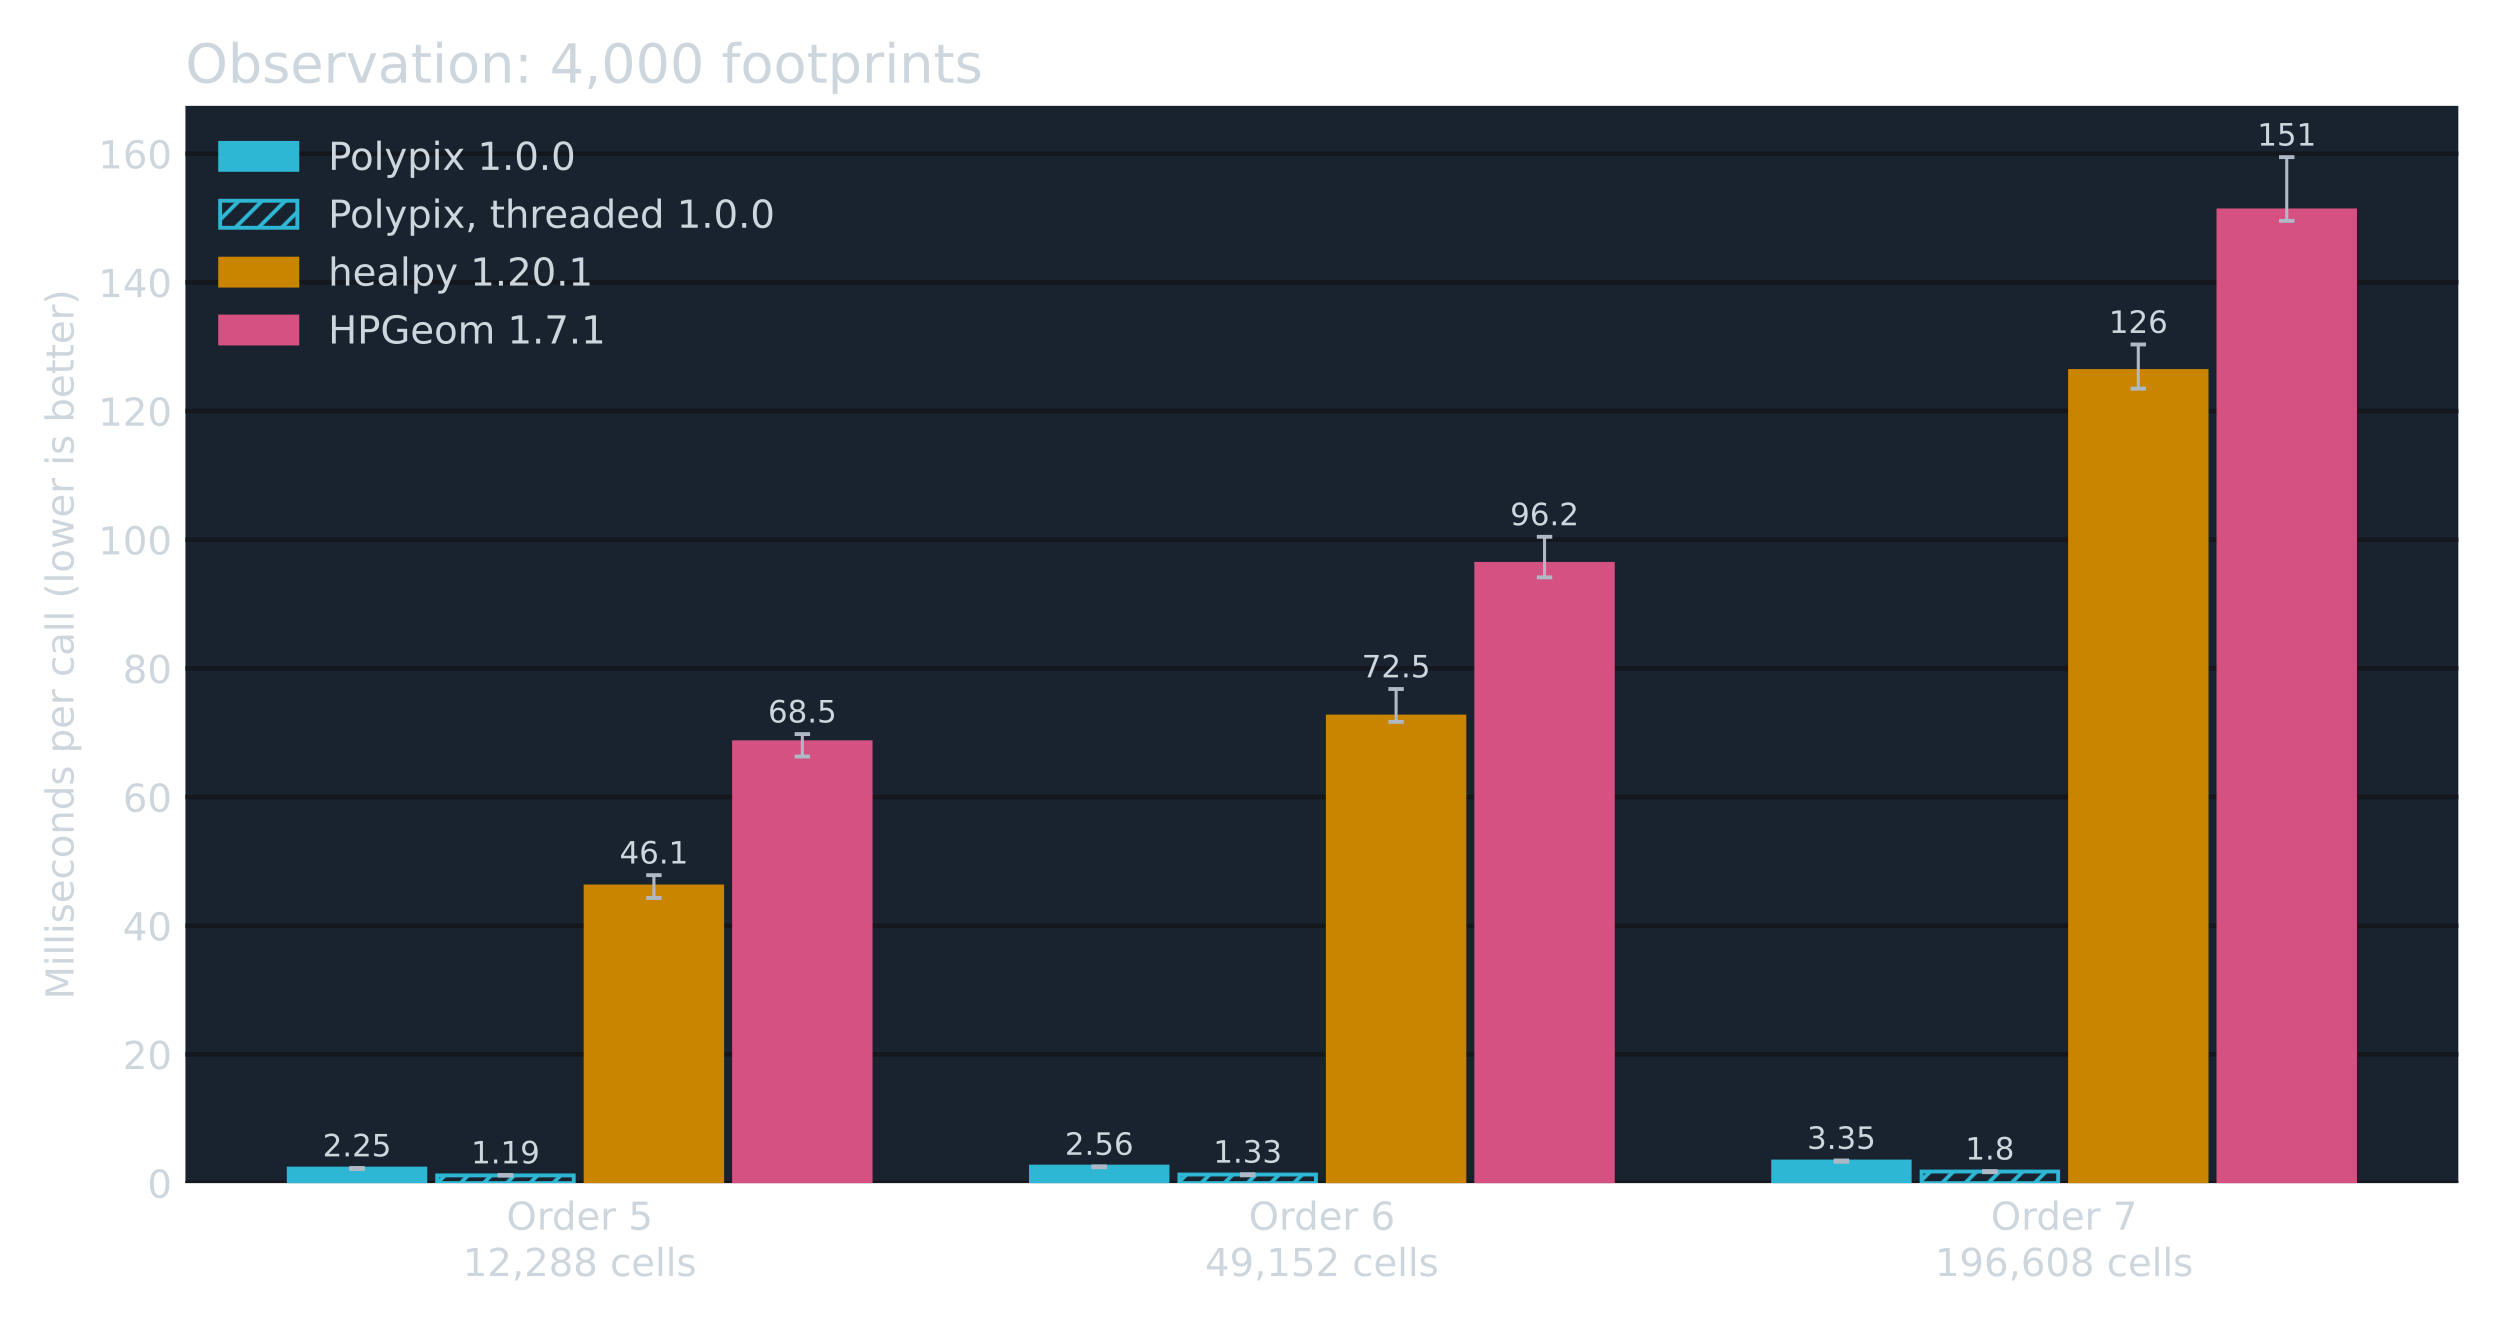
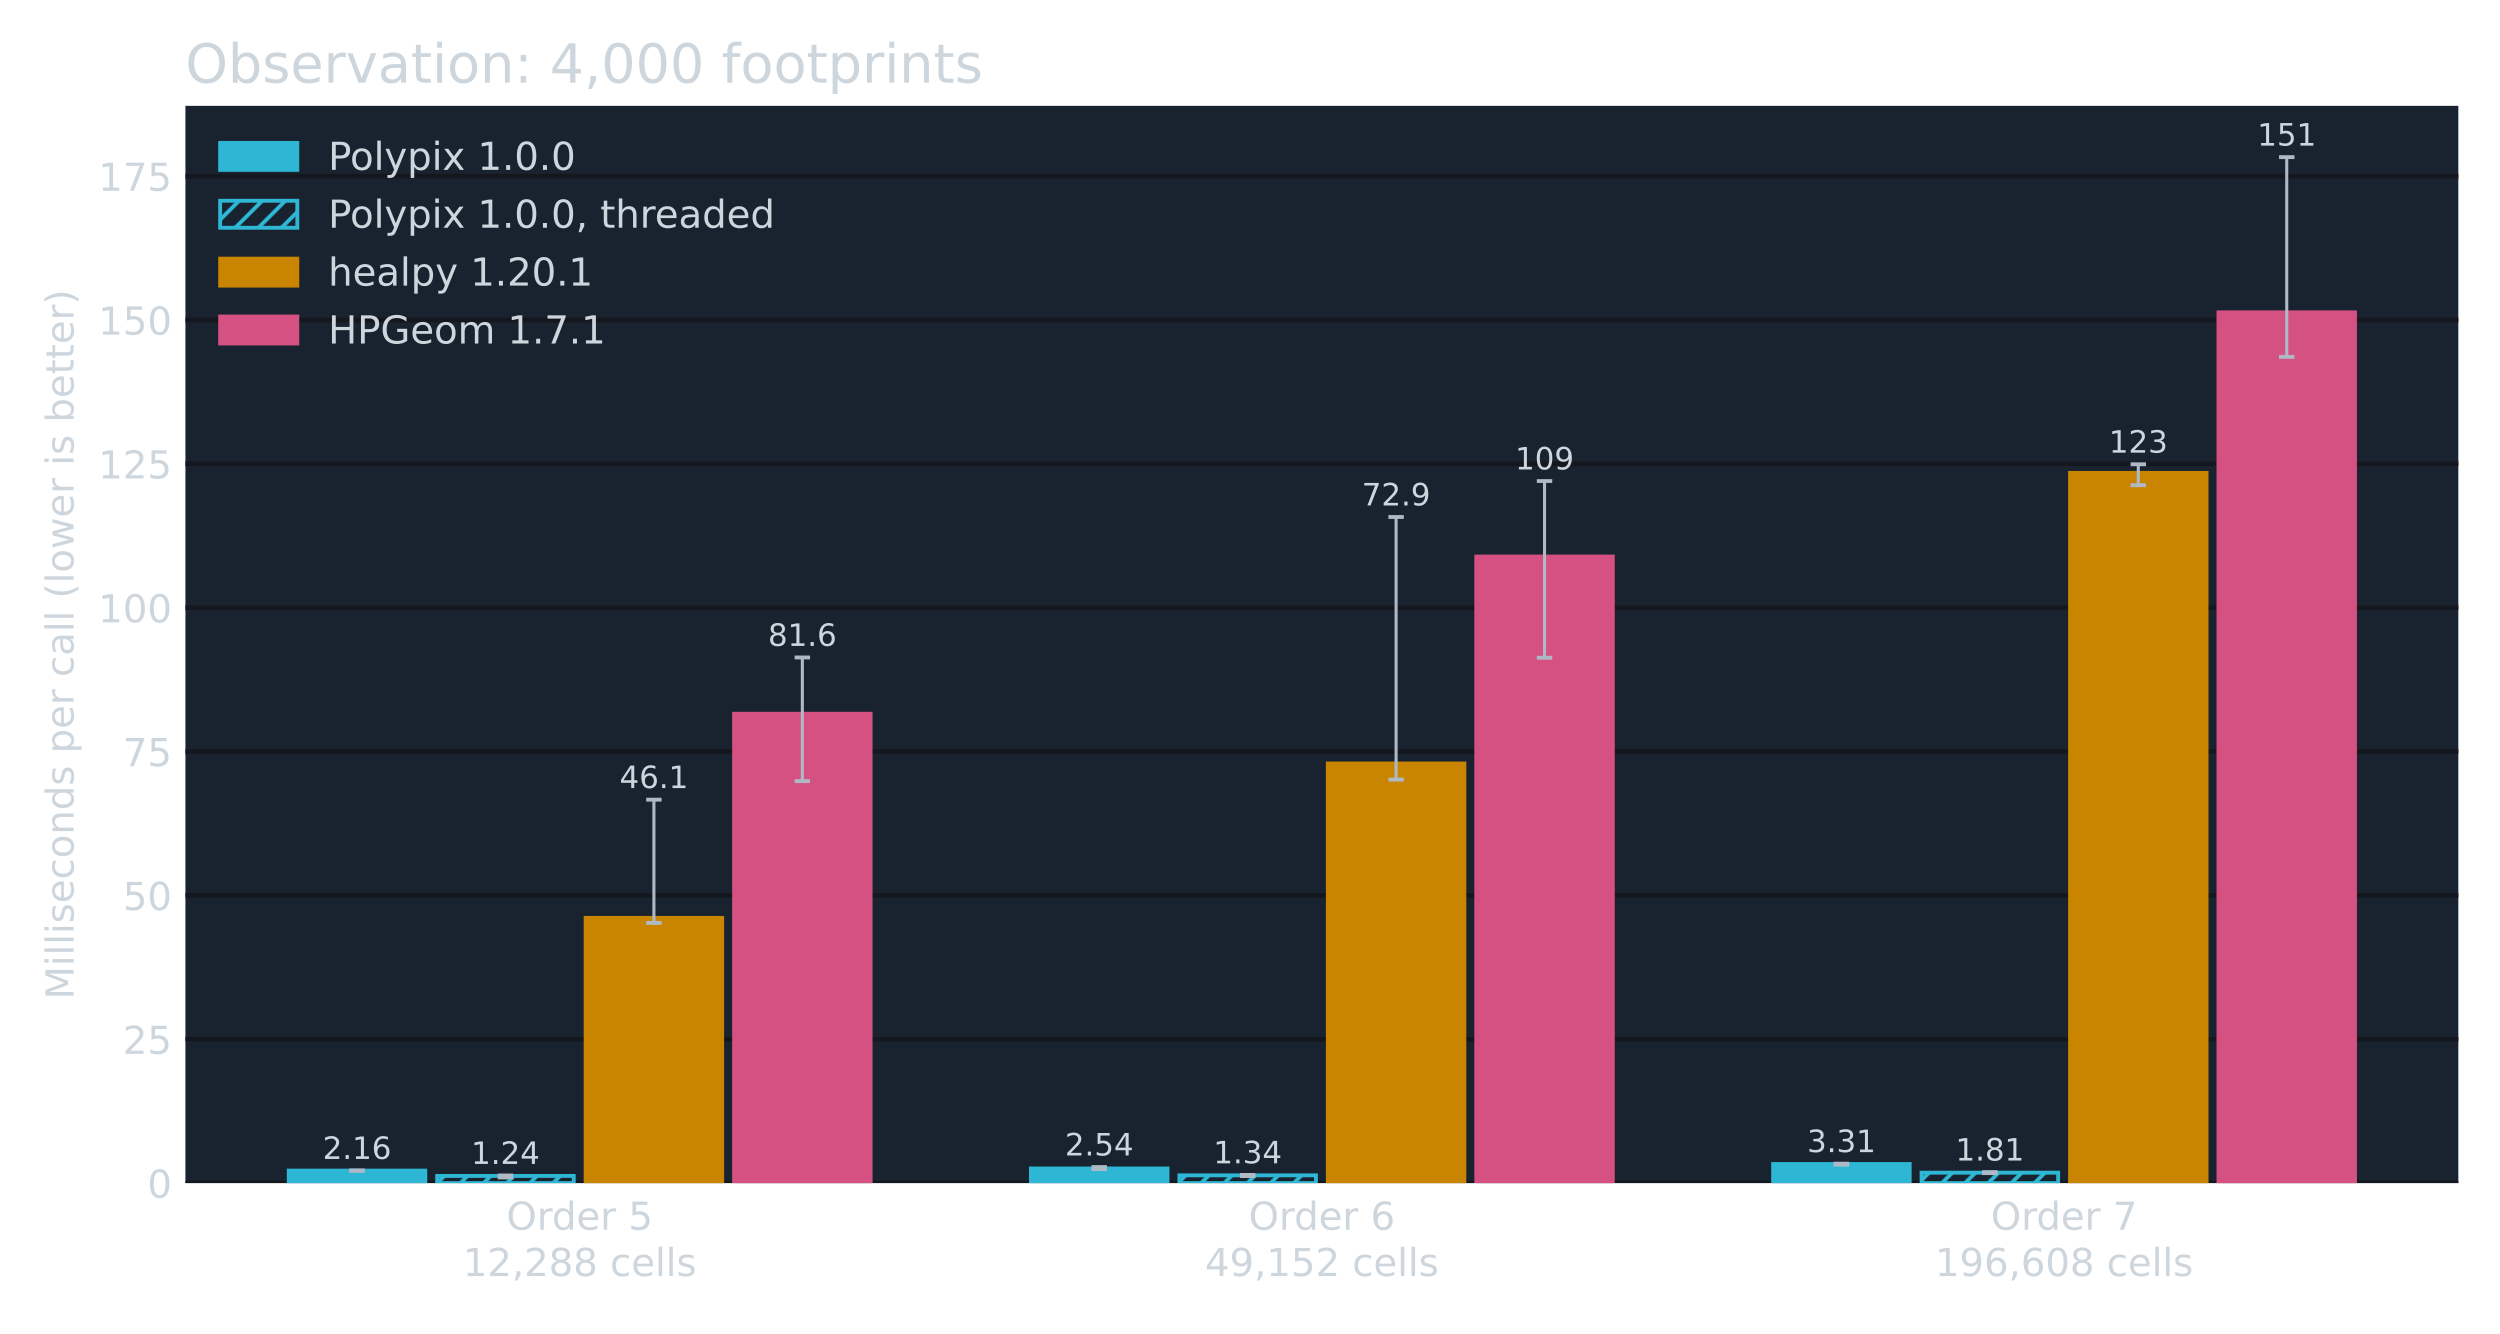
<svg xmlns="http://www.w3.org/2000/svg" xmlns:xlink="http://www.w3.org/1999/xlink" width="648pt" height="345.6pt" viewBox="0 0 648 345.6" version="1.1">
  <defs>
    <style type="text/css">*{stroke-linejoin: round; stroke-linecap: butt}</style>
  </defs>
  <g id="figure_1">
    <g id="patch_1">
      <path d="M 0 345.6  L 648 345.6  L 648 0  L 0 0  L 0 345.6  z " style="fill: none" />
    </g>
    <g id="axes_1">
      <g id="patch_2">
        <path d="M 48.062 306.651  L 637.2 306.651  L 637.2 27.437  L 48.062 27.437  z " style="fill: #19232f" />
      </g>
      <g id="matplotlib.axis_1">
        <g id="xtick_1">
          <g id="line2d_1" />
          <g id="text_1">
            <text style="font-size: 10px; font-family: 'DejaVu Sans', 'Bitstream Vera Sans', 'Computer Modern Sans Serif', 'Lucida Grande', 'Verdana', 'Geneva', 'Lucid', 'Arial', 'Helvetica', 'Avant Garde', sans-serif; fill: #ced6dd" transform="translate(131.2729 318.7508)">Order 5</text>
            <text style="font-size: 10px; font-family: 'DejaVu Sans', 'Bitstream Vera Sans', 'Computer Modern Sans Serif', 'Lucida Grande', 'Verdana', 'Geneva', 'Lucid', 'Arial', 'Helvetica', 'Avant Garde', sans-serif; fill: #ced6dd" transform="translate(119.9604 330.7536)">12,288 cells</text>
          </g>
        </g>
        <g id="xtick_2">
          <g id="line2d_2" />
          <g id="text_2">
            <text style="font-size: 10px; font-family: 'DejaVu Sans', 'Bitstream Vera Sans', 'Computer Modern Sans Serif', 'Lucida Grande', 'Verdana', 'Geneva', 'Lucid', 'Arial', 'Helvetica', 'Avant Garde', sans-serif; fill: #ced6dd" transform="translate(323.6507 318.7508)">Order 6</text>
            <text style="font-size: 10px; font-family: 'DejaVu Sans', 'Bitstream Vera Sans', 'Computer Modern Sans Serif', 'Lucida Grande', 'Verdana', 'Geneva', 'Lucid', 'Arial', 'Helvetica', 'Avant Garde', sans-serif; fill: #ced6dd" transform="translate(312.3382 330.7536)">49,152 cells</text>
          </g>
        </g>
        <g id="xtick_3">
          <g id="line2d_3" />
          <g id="text_3">
            <text style="font-size: 10px; font-family: 'DejaVu Sans', 'Bitstream Vera Sans', 'Computer Modern Sans Serif', 'Lucida Grande', 'Verdana', 'Geneva', 'Lucid', 'Arial', 'Helvetica', 'Avant Garde', sans-serif; fill: #ced6dd" transform="translate(516.0285 318.7508)">Order 7</text>
            <text style="font-size: 10px; font-family: 'DejaVu Sans', 'Bitstream Vera Sans', 'Computer Modern Sans Serif', 'Lucida Grande', 'Verdana', 'Geneva', 'Lucid', 'Arial', 'Helvetica', 'Avant Garde', sans-serif; fill: #ced6dd" transform="translate(501.5347 330.7536)">196,608 cells</text>
          </g>
        </g>
      </g>
      <g id="matplotlib.axis_2">
        <g id="ytick_1">
          <g id="line2d_4">
            <path d="M 48.062 306.651  L 637.2 306.651  " clip-path="url(#pad7b4c3ce9)" style="fill: none; stroke: #14181e; stroke-width: 1.2; stroke-linecap: square" />
          </g>
          <g id="line2d_5" />
          <g id="text_4">
            <text style="font-size: 10px; font-family: 'DejaVu Sans', 'Bitstream Vera Sans', 'Computer Modern Sans Serif', 'Lucida Grande', 'Verdana', 'Geneva', 'Lucid', 'Arial', 'Helvetica', 'Avant Garde', sans-serif; text-anchor: end; fill: #ced6dd" x="44.562" y="310.45" transform="rotate(-0 44.56234 310.4502)">0</text>
          </g>
        </g>
        <g id="ytick_2">
          <g id="line2d_6">
-             <path d="M 48.062 273.301  L 637.2 273.301  " clip-path="url(#pad7b4c3ce9)" style="fill: none; stroke: #14181e; stroke-width: 1.2; stroke-linecap: square" />
+             <path d="M 48.062 269.366  L 637.2 269.366  " clip-path="url(#pad7b4c3ce9)" style="fill: none; stroke: #14181e; stroke-width: 1.2; stroke-linecap: square" />
          </g>
          <g id="line2d_7" />
          <g id="text_5">
-             <text style="font-size: 10px; font-family: 'DejaVu Sans', 'Bitstream Vera Sans', 'Computer Modern Sans Serif', 'Lucida Grande', 'Verdana', 'Geneva', 'Lucid', 'Arial', 'Helvetica', 'Avant Garde', sans-serif; text-anchor: end; fill: #ced6dd" x="44.562" y="277.099" transform="rotate(-0 44.56234 277.0994)">20</text>
+             <text style="font-size: 10px; font-family: 'DejaVu Sans', 'Bitstream Vera Sans', 'Computer Modern Sans Serif', 'Lucida Grande', 'Verdana', 'Geneva', 'Lucid', 'Arial', 'Helvetica', 'Avant Garde', sans-serif; text-anchor: end; fill: #ced6dd" x="44.562" y="273.165" transform="rotate(-0 44.56234 273.1649)">25</text>
          </g>
        </g>
        <g id="ytick_3">
          <g id="line2d_8">
-             <path d="M 48.062 239.95  L 637.2 239.95  " clip-path="url(#pad7b4c3ce9)" style="fill: none; stroke: #14181e; stroke-width: 1.2; stroke-linecap: square" />
+             <path d="M 48.062 232.081  L 637.2 232.081  " clip-path="url(#pad7b4c3ce9)" style="fill: none; stroke: #14181e; stroke-width: 1.2; stroke-linecap: square" />
          </g>
          <g id="line2d_9" />
          <g id="text_6">
-             <text style="font-size: 10px; font-family: 'DejaVu Sans', 'Bitstream Vera Sans', 'Computer Modern Sans Serif', 'Lucida Grande', 'Verdana', 'Geneva', 'Lucid', 'Arial', 'Helvetica', 'Avant Garde', sans-serif; text-anchor: end; fill: #ced6dd" x="44.562" y="243.749" transform="rotate(-0 44.56234 243.7485)">40</text>
+             <text style="font-size: 10px; font-family: 'DejaVu Sans', 'Bitstream Vera Sans', 'Computer Modern Sans Serif', 'Lucida Grande', 'Verdana', 'Geneva', 'Lucid', 'Arial', 'Helvetica', 'Avant Garde', sans-serif; text-anchor: end; fill: #ced6dd" x="44.562" y="235.88" transform="rotate(-0 44.56234 235.8797)">50</text>
          </g>
        </g>
        <g id="ytick_4">
          <g id="line2d_10">
-             <path d="M 48.062 206.599  L 637.2 206.599  " clip-path="url(#pad7b4c3ce9)" style="fill: none; stroke: #14181e; stroke-width: 1.2; stroke-linecap: square" />
+             <path d="M 48.062 194.796  L 637.2 194.796  " clip-path="url(#pad7b4c3ce9)" style="fill: none; stroke: #14181e; stroke-width: 1.2; stroke-linecap: square" />
          </g>
          <g id="line2d_11" />
          <g id="text_7">
-             <text style="font-size: 10px; font-family: 'DejaVu Sans', 'Bitstream Vera Sans', 'Computer Modern Sans Serif', 'Lucida Grande', 'Verdana', 'Geneva', 'Lucid', 'Arial', 'Helvetica', 'Avant Garde', sans-serif; text-anchor: end; fill: #ced6dd" x="44.562" y="210.398" transform="rotate(-0 44.56234 210.3977)">60</text>
+             <text style="font-size: 10px; font-family: 'DejaVu Sans', 'Bitstream Vera Sans', 'Computer Modern Sans Serif', 'Lucida Grande', 'Verdana', 'Geneva', 'Lucid', 'Arial', 'Helvetica', 'Avant Garde', sans-serif; text-anchor: end; fill: #ced6dd" x="44.562" y="198.594" transform="rotate(-0 44.56234 198.5944)">75</text>
          </g>
        </g>
        <g id="ytick_5">
          <g id="line2d_12">
-             <path d="M 48.062 173.248  L 637.2 173.248  " clip-path="url(#pad7b4c3ce9)" style="fill: none; stroke: #14181e; stroke-width: 1.2; stroke-linecap: square" />
+             <path d="M 48.062 157.51  L 637.2 157.51  " clip-path="url(#pad7b4c3ce9)" style="fill: none; stroke: #14181e; stroke-width: 1.2; stroke-linecap: square" />
          </g>
          <g id="line2d_13" />
          <g id="text_8">
-             <text style="font-size: 10px; font-family: 'DejaVu Sans', 'Bitstream Vera Sans', 'Computer Modern Sans Serif', 'Lucida Grande', 'Verdana', 'Geneva', 'Lucid', 'Arial', 'Helvetica', 'Avant Garde', sans-serif; text-anchor: end; fill: #ced6dd" x="44.562" y="177.047" transform="rotate(-0 44.56234 177.0468)">80</text>
+             <text style="font-size: 10px; font-family: 'DejaVu Sans', 'Bitstream Vera Sans', 'Computer Modern Sans Serif', 'Lucida Grande', 'Verdana', 'Geneva', 'Lucid', 'Arial', 'Helvetica', 'Avant Garde', sans-serif; text-anchor: end; fill: #ced6dd" x="44.562" y="161.309" transform="rotate(-0 44.56234 161.3091)">100</text>
          </g>
        </g>
        <g id="ytick_6">
          <g id="line2d_14">
-             <path d="M 48.062 139.897  L 637.2 139.897  " clip-path="url(#pad7b4c3ce9)" style="fill: none; stroke: #14181e; stroke-width: 1.2; stroke-linecap: square" />
+             <path d="M 48.062 120.225  L 637.2 120.225  " clip-path="url(#pad7b4c3ce9)" style="fill: none; stroke: #14181e; stroke-width: 1.2; stroke-linecap: square" />
          </g>
          <g id="line2d_15" />
          <g id="text_9">
-             <text style="font-size: 10px; font-family: 'DejaVu Sans', 'Bitstream Vera Sans', 'Computer Modern Sans Serif', 'Lucida Grande', 'Verdana', 'Geneva', 'Lucid', 'Arial', 'Helvetica', 'Avant Garde', sans-serif; text-anchor: end; fill: #ced6dd" x="44.562" y="143.696" transform="rotate(-0 44.56234 143.696)">100</text>
+             <text style="font-size: 10px; font-family: 'DejaVu Sans', 'Bitstream Vera Sans', 'Computer Modern Sans Serif', 'Lucida Grande', 'Verdana', 'Geneva', 'Lucid', 'Arial', 'Helvetica', 'Avant Garde', sans-serif; text-anchor: end; fill: #ced6dd" x="44.562" y="124.024" transform="rotate(-0 44.56234 124.0238)">125</text>
          </g>
        </g>
        <g id="ytick_7">
          <g id="line2d_16">
-             <path d="M 48.062 106.546  L 637.2 106.546  " clip-path="url(#pad7b4c3ce9)" style="fill: none; stroke: #14181e; stroke-width: 1.2; stroke-linecap: square" />
+             <path d="M 48.062 82.94  L 637.2 82.94  " clip-path="url(#pad7b4c3ce9)" style="fill: none; stroke: #14181e; stroke-width: 1.2; stroke-linecap: square" />
          </g>
          <g id="line2d_17" />
          <g id="text_10">
-             <text style="font-size: 10px; font-family: 'DejaVu Sans', 'Bitstream Vera Sans', 'Computer Modern Sans Serif', 'Lucida Grande', 'Verdana', 'Geneva', 'Lucid', 'Arial', 'Helvetica', 'Avant Garde', sans-serif; text-anchor: end; fill: #ced6dd" x="44.562" y="110.345" transform="rotate(-0 44.56234 110.3451)">120</text>
+             <text style="font-size: 10px; font-family: 'DejaVu Sans', 'Bitstream Vera Sans', 'Computer Modern Sans Serif', 'Lucida Grande', 'Verdana', 'Geneva', 'Lucid', 'Arial', 'Helvetica', 'Avant Garde', sans-serif; text-anchor: end; fill: #ced6dd" x="44.562" y="86.739" transform="rotate(-0 44.56234 86.73852)">150</text>
          </g>
        </g>
        <g id="ytick_8">
          <g id="line2d_18">
-             <path d="M 48.062 73.195  L 637.2 73.195  " clip-path="url(#pad7b4c3ce9)" style="fill: none; stroke: #14181e; stroke-width: 1.2; stroke-linecap: square" />
+             <path d="M 48.062 45.654  L 637.2 45.654  " clip-path="url(#pad7b4c3ce9)" style="fill: none; stroke: #14181e; stroke-width: 1.2; stroke-linecap: square" />
          </g>
          <g id="line2d_19" />
          <g id="text_11">
-             <text style="font-size: 10px; font-family: 'DejaVu Sans', 'Bitstream Vera Sans', 'Computer Modern Sans Serif', 'Lucida Grande', 'Verdana', 'Geneva', 'Lucid', 'Arial', 'Helvetica', 'Avant Garde', sans-serif; text-anchor: end; fill: #ced6dd" x="44.562" y="76.994" transform="rotate(-0 44.56234 76.99428)">140</text>
-           </g>
-         </g>
-         <g id="ytick_9">
-           <g id="line2d_20">
-             <path d="M 48.062 39.845  L 637.2 39.845  " clip-path="url(#pad7b4c3ce9)" style="fill: none; stroke: #14181e; stroke-width: 1.2; stroke-linecap: square" />
-           </g>
-           <g id="line2d_21" />
-           <g id="text_12">
-             <text style="font-size: 10px; font-family: 'DejaVu Sans', 'Bitstream Vera Sans', 'Computer Modern Sans Serif', 'Lucida Grande', 'Verdana', 'Geneva', 'Lucid', 'Arial', 'Helvetica', 'Avant Garde', sans-serif; text-anchor: end; fill: #ced6dd" x="44.562" y="43.643" transform="rotate(-0 44.56234 43.64343)">160</text>
-           </g>
-         </g>
-         <g id="text_13">
+             <text style="font-size: 10px; font-family: 'DejaVu Sans', 'Bitstream Vera Sans', 'Computer Modern Sans Serif', 'Lucida Grande', 'Verdana', 'Geneva', 'Lucid', 'Arial', 'Helvetica', 'Avant Garde', sans-serif; text-anchor: end; fill: #ced6dd" x="44.562" y="49.453" transform="rotate(-0 44.56234 49.45323)">175</text>
+           </g>
+         </g>
+         <g id="text_12">
          <text style="font-size: 10px; font-family: 'DejaVu Sans', 'Bitstream Vera Sans', 'Computer Modern Sans Serif', 'Lucida Grande', 'Verdana', 'Geneva', 'Lucid', 'Arial', 'Helvetica', 'Avant Garde', sans-serif; text-anchor: middle; fill: #ced6dd" x="19.073" y="167.044" transform="rotate(-90 19.0725 167.0441)">Milliseconds per call (lower is better)</text>
        </g>
      </g>
      <g id="patch_3">
-         <path d="M 74.841 306.651  L 110.239 306.651  L 110.239 302.892  L 74.841 302.892  z " clip-path="url(#pad7b4c3ce9)" style="fill: #2db7d4; stroke: #2db7d4; stroke-linejoin: miter" />
+         <path d="M 74.841 306.651  L 110.239 306.651  L 110.239 303.425  L 74.841 303.425  z " clip-path="url(#pad7b4c3ce9)" style="fill: #2db7d4; stroke: #2db7d4; stroke-linejoin: miter" />
      </g>
      <g id="patch_4">
-         <path d="M 267.219 306.651  L 302.617 306.651  L 302.617 302.377  L 267.219 302.377  z " clip-path="url(#pad7b4c3ce9)" style="fill: #2db7d4; stroke: #2db7d4; stroke-linejoin: miter" />
+         <path d="M 267.219 306.651  L 302.617 306.651  L 302.617 302.866  L 267.219 302.866  z " clip-path="url(#pad7b4c3ce9)" style="fill: #2db7d4; stroke: #2db7d4; stroke-linejoin: miter" />
      </g>
      <g id="patch_5">
-         <path d="M 459.597 306.651  L 494.994 306.651  L 494.994 301.066  L 459.597 301.066  z " clip-path="url(#pad7b4c3ce9)" style="fill: #2db7d4; stroke: #2db7d4; stroke-linejoin: miter" />
+         <path d="M 459.597 306.651  L 494.994 306.651  L 494.994 301.713  L 459.597 301.713  z " clip-path="url(#pad7b4c3ce9)" style="fill: #2db7d4; stroke: #2db7d4; stroke-linejoin: miter" />
      </g>
      <g id="patch_6">
-         <path d="M 113.317 306.651  L 148.714 306.651  L 148.714 304.661  L 113.317 304.661  z " clip-path="url(#pad7b4c3ce9)" style="fill: url(#hbcde578172); stroke: #2db7d4; stroke-linejoin: miter" />
+         <path d="M 113.317 306.651  L 148.714 306.651  L 148.714 304.807  L 113.317 304.807  z " clip-path="url(#pad7b4c3ce9)" style="fill: url(#hbcde578172); stroke: #2db7d4; stroke-linejoin: miter" />
      </g>
      <g id="patch_7">
-         <path d="M 305.695 306.651  L 341.092 306.651  L 341.092 304.431  L 305.695 304.431  z " clip-path="url(#pad7b4c3ce9)" style="fill: url(#hbcde578172); stroke: #2db7d4; stroke-linejoin: miter" />
+         <path d="M 305.695 306.651  L 341.092 306.651  L 341.092 304.647  L 305.695 304.647  z " clip-path="url(#pad7b4c3ce9)" style="fill: url(#hbcde578172); stroke: #2db7d4; stroke-linejoin: miter" />
      </g>
      <g id="patch_8">
-         <path d="M 498.072 306.651  L 533.47 306.651  L 533.47 303.657  L 498.072 303.657  z " clip-path="url(#pad7b4c3ce9)" style="fill: url(#hbcde578172); stroke: #2db7d4; stroke-linejoin: miter" />
+         <path d="M 498.072 306.651  L 533.47 306.651  L 533.47 303.953  L 498.072 303.953  z " clip-path="url(#pad7b4c3ce9)" style="fill: url(#hbcde578172); stroke: #2db7d4; stroke-linejoin: miter" />
      </g>
      <g id="patch_9">
-         <path d="M 151.792 306.651  L 187.19 306.651  L 187.19 229.78  L 151.792 229.78  z " clip-path="url(#pad7b4c3ce9)" style="fill: #c98500; stroke: #c98500; stroke-linejoin: miter" />
+         <path d="M 151.792 306.651  L 187.19 306.651  L 187.19 237.913  L 151.792 237.913  z " clip-path="url(#pad7b4c3ce9)" style="fill: #c98500; stroke: #c98500; stroke-linejoin: miter" />
      </g>
      <g id="patch_10">
-         <path d="M 344.17 306.651  L 379.568 306.651  L 379.568 185.725  L 344.17 185.725  z " clip-path="url(#pad7b4c3ce9)" style="fill: #c98500; stroke: #c98500; stroke-linejoin: miter" />
+         <path d="M 344.17 306.651  L 379.568 306.651  L 379.568 197.889  L 344.17 197.889  z " clip-path="url(#pad7b4c3ce9)" style="fill: #c98500; stroke: #c98500; stroke-linejoin: miter" />
      </g>
      <g id="patch_11">
-         <path d="M 536.548 306.651  L 571.945 306.651  L 571.945 96.168  L 536.548 96.168  z " clip-path="url(#pad7b4c3ce9)" style="fill: #c98500; stroke: #c98500; stroke-linejoin: miter" />
+         <path d="M 536.548 306.651  L 571.945 306.651  L 571.945 122.562  L 536.548 122.562  z " clip-path="url(#pad7b4c3ce9)" style="fill: #c98500; stroke: #c98500; stroke-linejoin: miter" />
      </g>
      <g id="patch_12">
-         <path d="M 190.268 306.651  L 225.665 306.651  L 225.665 192.399  L 190.268 192.399  z " clip-path="url(#pad7b4c3ce9)" style="fill: #d55181; stroke: #d55181; stroke-linejoin: miter" />
+         <path d="M 190.268 306.651  L 225.665 306.651  L 225.665 185.002  L 190.268 185.002  z " clip-path="url(#pad7b4c3ce9)" style="fill: #d55181; stroke: #d55181; stroke-linejoin: miter" />
      </g>
      <g id="patch_13">
-         <path d="M 382.646 306.651  L 418.043 306.651  L 418.043 146.155  L 382.646 146.155  z " clip-path="url(#pad7b4c3ce9)" style="fill: #d55181; stroke: #d55181; stroke-linejoin: miter" />
+         <path d="M 382.646 306.651  L 418.043 306.651  L 418.043 144.25  L 382.646 144.25  z " clip-path="url(#pad7b4c3ce9)" style="fill: #d55181; stroke: #d55181; stroke-linejoin: miter" />
      </g>
      <g id="patch_14">
-         <path d="M 575.024 306.651  L 610.421 306.651  L 610.421 54.531  L 575.024 54.531  z " clip-path="url(#pad7b4c3ce9)" style="fill: #d55181; stroke: #d55181; stroke-linejoin: miter" />
+         <path d="M 575.024 306.651  L 610.421 306.651  L 610.421 80.963  L 575.024 80.963  z " clip-path="url(#pad7b4c3ce9)" style="fill: #d55181; stroke: #d55181; stroke-linejoin: miter" />
      </g>
      <g id="LineCollection_1">
-         <path d="M 92.54 303.03  L 92.54 302.737  " clip-path="url(#pad7b4c3ce9)" style="fill: none; stroke: #aeb9c5; stroke-width: 0.8" />
-         <path d="M 284.918 302.551  L 284.918 302.333  " clip-path="url(#pad7b4c3ce9)" style="fill: none; stroke: #aeb9c5; stroke-width: 0.8" />
-         <path d="M 477.296 301.122  L 477.296 300.797  " clip-path="url(#pad7b4c3ce9)" style="fill: none; stroke: #aeb9c5; stroke-width: 0.8" />
-       </g>
-       <g id="line2d_22">
+         <path d="M 92.54 303.452  L 92.54 303.397  " clip-path="url(#pad7b4c3ce9)" style="fill: none; stroke: #aeb9c5; stroke-width: 0.8" />
+         <path d="M 284.918 303.018  L 284.918 302.499  " clip-path="url(#pad7b4c3ce9)" style="fill: none; stroke: #aeb9c5; stroke-width: 0.8" />
+         <path d="M 477.296 301.885  L 477.296 301.63  " clip-path="url(#pad7b4c3ce9)" style="fill: none; stroke: #aeb9c5; stroke-width: 0.8" />
+       </g>
+       <g id="line2d_20">
        <defs>
          <path id="m59da7912a6" d="M 2 0  L -2 -0  " style="stroke: #aeb9c5" />
        </defs>
        <g clip-path="url(#pad7b4c3ce9)">
-           <use xlink:href="#m59da7912a6" x="92.54" y="303.03" style="fill: #1f77b4; stroke: #aeb9c5" />
-           <use xlink:href="#m59da7912a6" x="284.918" y="302.551" style="fill: #1f77b4; stroke: #aeb9c5" />
-           <use xlink:href="#m59da7912a6" x="477.296" y="301.122" style="fill: #1f77b4; stroke: #aeb9c5" />
+           <use xlink:href="#m59da7912a6" x="92.54" y="303.452" style="fill: #1f77b4; stroke: #aeb9c5" />
+           <use xlink:href="#m59da7912a6" x="284.918" y="303.018" style="fill: #1f77b4; stroke: #aeb9c5" />
+           <use xlink:href="#m59da7912a6" x="477.296" y="301.885" style="fill: #1f77b4; stroke: #aeb9c5" />
+         </g>
+       </g>
+       <g id="line2d_21">
+         <g clip-path="url(#pad7b4c3ce9)">
+           <use xlink:href="#m59da7912a6" x="92.54" y="303.397" style="fill: #1f77b4; stroke: #aeb9c5" />
+           <use xlink:href="#m59da7912a6" x="284.918" y="302.499" style="fill: #1f77b4; stroke: #aeb9c5" />
+           <use xlink:href="#m59da7912a6" x="477.296" y="301.63" style="fill: #1f77b4; stroke: #aeb9c5" />
+         </g>
+       </g>
+       <g id="LineCollection_2">
+         <path d="M 131.016 305.202  L 131.016 304.688  " clip-path="url(#pad7b4c3ce9)" style="fill: none; stroke: #aeb9c5; stroke-width: 0.8" />
+         <path d="M 323.393 304.841  L 323.393 304.536  " clip-path="url(#pad7b4c3ce9)" style="fill: none; stroke: #aeb9c5; stroke-width: 0.8" />
+         <path d="M 515.771 304.076  L 515.771 303.817  " clip-path="url(#pad7b4c3ce9)" style="fill: none; stroke: #aeb9c5; stroke-width: 0.8" />
+       </g>
+       <g id="line2d_22">
+         <g clip-path="url(#pad7b4c3ce9)">
+           <use xlink:href="#m59da7912a6" x="131.016" y="305.202" style="fill: #1f77b4; stroke: #aeb9c5" />
+           <use xlink:href="#m59da7912a6" x="323.393" y="304.841" style="fill: #1f77b4; stroke: #aeb9c5" />
+           <use xlink:href="#m59da7912a6" x="515.771" y="304.076" style="fill: #1f77b4; stroke: #aeb9c5" />
        </g>
      </g>
      <g id="line2d_23">
        <g clip-path="url(#pad7b4c3ce9)">
-           <use xlink:href="#m59da7912a6" x="92.54" y="302.737" style="fill: #1f77b4; stroke: #aeb9c5" />
-           <use xlink:href="#m59da7912a6" x="284.918" y="302.333" style="fill: #1f77b4; stroke: #aeb9c5" />
-           <use xlink:href="#m59da7912a6" x="477.296" y="300.797" style="fill: #1f77b4; stroke: #aeb9c5" />
-         </g>
-       </g>
-       <g id="LineCollection_2">
-         <path d="M 131.016 304.708  L 131.016 304.557  " clip-path="url(#pad7b4c3ce9)" style="fill: none; stroke: #aeb9c5; stroke-width: 0.8" />
-         <path d="M 323.393 304.652  L 323.393 304.368  " clip-path="url(#pad7b4c3ce9)" style="fill: none; stroke: #aeb9c5; stroke-width: 0.8" />
-         <path d="M 515.771 303.842  L 515.771 303.554  " clip-path="url(#pad7b4c3ce9)" style="fill: none; stroke: #aeb9c5; stroke-width: 0.8" />
+           <use xlink:href="#m59da7912a6" x="131.016" y="304.688" style="fill: #1f77b4; stroke: #aeb9c5" />
+           <use xlink:href="#m59da7912a6" x="323.393" y="304.536" style="fill: #1f77b4; stroke: #aeb9c5" />
+           <use xlink:href="#m59da7912a6" x="515.771" y="303.817" style="fill: #1f77b4; stroke: #aeb9c5" />
+         </g>
+       </g>
+       <g id="LineCollection_3">
+         <path d="M 169.491 239.227  L 169.491 207.272  " clip-path="url(#pad7b4c3ce9)" style="fill: none; stroke: #aeb9c5; stroke-width: 0.8" />
+         <path d="M 361.869 202.072  L 361.869 134.013  " clip-path="url(#pad7b4c3ce9)" style="fill: none; stroke: #aeb9c5; stroke-width: 0.8" />
+         <path d="M 554.247 125.757  L 554.247 120.34  " clip-path="url(#pad7b4c3ce9)" style="fill: none; stroke: #aeb9c5; stroke-width: 0.8" />
      </g>
      <g id="line2d_24">
        <g clip-path="url(#pad7b4c3ce9)">
-           <use xlink:href="#m59da7912a6" x="131.016" y="304.708" style="fill: #1f77b4; stroke: #aeb9c5" />
-           <use xlink:href="#m59da7912a6" x="323.393" y="304.652" style="fill: #1f77b4; stroke: #aeb9c5" />
-           <use xlink:href="#m59da7912a6" x="515.771" y="303.842" style="fill: #1f77b4; stroke: #aeb9c5" />
+           <use xlink:href="#m59da7912a6" x="169.491" y="239.227" style="fill: #1f77b4; stroke: #aeb9c5" />
+           <use xlink:href="#m59da7912a6" x="361.869" y="202.072" style="fill: #1f77b4; stroke: #aeb9c5" />
+           <use xlink:href="#m59da7912a6" x="554.247" y="125.757" style="fill: #1f77b4; stroke: #aeb9c5" />
        </g>
      </g>
      <g id="line2d_25">
        <g clip-path="url(#pad7b4c3ce9)">
-           <use xlink:href="#m59da7912a6" x="131.016" y="304.557" style="fill: #1f77b4; stroke: #aeb9c5" />
-           <use xlink:href="#m59da7912a6" x="323.393" y="304.368" style="fill: #1f77b4; stroke: #aeb9c5" />
-           <use xlink:href="#m59da7912a6" x="515.771" y="303.554" style="fill: #1f77b4; stroke: #aeb9c5" />
-         </g>
-       </g>
-       <g id="LineCollection_3">
-         <path d="M 169.491 232.739  L 169.491 226.833  " clip-path="url(#pad7b4c3ce9)" style="fill: none; stroke: #aeb9c5; stroke-width: 0.8" />
-         <path d="M 361.869 187.112  L 361.869 178.582  " clip-path="url(#pad7b4c3ce9)" style="fill: none; stroke: #aeb9c5; stroke-width: 0.8" />
-         <path d="M 554.247 100.746  L 554.247 89.288  " clip-path="url(#pad7b4c3ce9)" style="fill: none; stroke: #aeb9c5; stroke-width: 0.8" />
+           <use xlink:href="#m59da7912a6" x="169.491" y="207.272" style="fill: #1f77b4; stroke: #aeb9c5" />
+           <use xlink:href="#m59da7912a6" x="361.869" y="134.013" style="fill: #1f77b4; stroke: #aeb9c5" />
+           <use xlink:href="#m59da7912a6" x="554.247" y="120.34" style="fill: #1f77b4; stroke: #aeb9c5" />
+         </g>
+       </g>
+       <g id="LineCollection_4">
+         <path d="M 207.967 202.464  L 207.967 170.418  " clip-path="url(#pad7b4c3ce9)" style="fill: none; stroke: #aeb9c5; stroke-width: 0.8" />
+         <path d="M 400.344 170.479  L 400.344 124.683  " clip-path="url(#pad7b4c3ce9)" style="fill: none; stroke: #aeb9c5; stroke-width: 0.8" />
+         <path d="M 592.722 92.5  L 592.722 40.733  " clip-path="url(#pad7b4c3ce9)" style="fill: none; stroke: #aeb9c5; stroke-width: 0.8" />
      </g>
      <g id="line2d_26">
        <g clip-path="url(#pad7b4c3ce9)">
-           <use xlink:href="#m59da7912a6" x="169.491" y="232.739" style="fill: #1f77b4; stroke: #aeb9c5" />
-           <use xlink:href="#m59da7912a6" x="361.869" y="187.112" style="fill: #1f77b4; stroke: #aeb9c5" />
-           <use xlink:href="#m59da7912a6" x="554.247" y="100.746" style="fill: #1f77b4; stroke: #aeb9c5" />
+           <use xlink:href="#m59da7912a6" x="207.967" y="202.464" style="fill: #1f77b4; stroke: #aeb9c5" />
+           <use xlink:href="#m59da7912a6" x="400.344" y="170.479" style="fill: #1f77b4; stroke: #aeb9c5" />
+           <use xlink:href="#m59da7912a6" x="592.722" y="92.5" style="fill: #1f77b4; stroke: #aeb9c5" />
        </g>
      </g>
      <g id="line2d_27">
        <g clip-path="url(#pad7b4c3ce9)">
-           <use xlink:href="#m59da7912a6" x="169.491" y="226.833" style="fill: #1f77b4; stroke: #aeb9c5" />
-           <use xlink:href="#m59da7912a6" x="361.869" y="178.582" style="fill: #1f77b4; stroke: #aeb9c5" />
-           <use xlink:href="#m59da7912a6" x="554.247" y="89.288" style="fill: #1f77b4; stroke: #aeb9c5" />
-         </g>
-       </g>
-       <g id="LineCollection_4">
-         <path d="M 207.967 196.087  L 207.967 190.273  " clip-path="url(#pad7b4c3ce9)" style="fill: none; stroke: #aeb9c5; stroke-width: 0.8" />
-         <path d="M 400.344 149.648  L 400.344 139.145  " clip-path="url(#pad7b4c3ce9)" style="fill: none; stroke: #aeb9c5; stroke-width: 0.8" />
-         <path d="M 592.722 57.252  L 592.722 40.733  " clip-path="url(#pad7b4c3ce9)" style="fill: none; stroke: #aeb9c5; stroke-width: 0.8" />
-       </g>
-       <g id="line2d_28">
-         <g clip-path="url(#pad7b4c3ce9)">
-           <use xlink:href="#m59da7912a6" x="207.967" y="196.087" style="fill: #1f77b4; stroke: #aeb9c5" />
-           <use xlink:href="#m59da7912a6" x="400.344" y="149.648" style="fill: #1f77b4; stroke: #aeb9c5" />
-           <use xlink:href="#m59da7912a6" x="592.722" y="57.252" style="fill: #1f77b4; stroke: #aeb9c5" />
-         </g>
-       </g>
-       <g id="line2d_29">
-         <g clip-path="url(#pad7b4c3ce9)">
-           <use xlink:href="#m59da7912a6" x="207.967" y="190.273" style="fill: #1f77b4; stroke: #aeb9c5" />
-           <use xlink:href="#m59da7912a6" x="400.344" y="139.145" style="fill: #1f77b4; stroke: #aeb9c5" />
+           <use xlink:href="#m59da7912a6" x="207.967" y="170.418" style="fill: #1f77b4; stroke: #aeb9c5" />
+           <use xlink:href="#m59da7912a6" x="400.344" y="124.683" style="fill: #1f77b4; stroke: #aeb9c5" />
          <use xlink:href="#m59da7912a6" x="592.722" y="40.733" style="fill: #1f77b4; stroke: #aeb9c5" />
        </g>
      </g>
+       <g id="text_13">
+         <text style="font-size: 8px; font-family: 'DejaVu Sans', 'Bitstream Vera Sans', 'Computer Modern Sans Serif', 'Lucida Grande', 'Verdana', 'Geneva', 'Lucid', 'Arial', 'Helvetica', 'Avant Garde', sans-serif; text-anchor: middle; fill: #ced6dd" x="92.54" y="300.397" transform="rotate(-0 92.54008 300.3969)">2.16</text>
+       </g>
      <g id="text_14">
-         <text style="font-size: 8px; font-family: 'DejaVu Sans', 'Bitstream Vera Sans', 'Computer Modern Sans Serif', 'Lucida Grande', 'Verdana', 'Geneva', 'Lucid', 'Arial', 'Helvetica', 'Avant Garde', sans-serif; text-anchor: middle; fill: #ced6dd" x="92.54" y="299.737" transform="rotate(-0 92.54008 299.7371)">2.25</text>
+         <text style="font-size: 8px; font-family: 'DejaVu Sans', 'Bitstream Vera Sans', 'Computer Modern Sans Serif', 'Lucida Grande', 'Verdana', 'Geneva', 'Lucid', 'Arial', 'Helvetica', 'Avant Garde', sans-serif; text-anchor: middle; fill: #ced6dd" x="284.918" y="299.499" transform="rotate(-0 284.9178 299.4986)">2.54</text>
      </g>
      <g id="text_15">
-         <text style="font-size: 8px; font-family: 'DejaVu Sans', 'Bitstream Vera Sans', 'Computer Modern Sans Serif', 'Lucida Grande', 'Verdana', 'Geneva', 'Lucid', 'Arial', 'Helvetica', 'Avant Garde', sans-serif; text-anchor: middle; fill: #ced6dd" x="284.918" y="299.333" transform="rotate(-0 284.9178 299.3327)">2.56</text>
+         <text style="font-size: 8px; font-family: 'DejaVu Sans', 'Bitstream Vera Sans', 'Computer Modern Sans Serif', 'Lucida Grande', 'Verdana', 'Geneva', 'Lucid', 'Arial', 'Helvetica', 'Avant Garde', sans-serif; text-anchor: middle; fill: #ced6dd" x="477.296" y="298.63" transform="rotate(-0 477.2956 298.6301)">3.31</text>
      </g>
      <g id="text_16">
-         <text style="font-size: 8px; font-family: 'DejaVu Sans', 'Bitstream Vera Sans', 'Computer Modern Sans Serif', 'Lucida Grande', 'Verdana', 'Geneva', 'Lucid', 'Arial', 'Helvetica', 'Avant Garde', sans-serif; text-anchor: middle; fill: #ced6dd" x="477.296" y="297.797" transform="rotate(-0 477.2956 297.7972)">3.35</text>
+         <text style="font-size: 8px; font-family: 'DejaVu Sans', 'Bitstream Vera Sans', 'Computer Modern Sans Serif', 'Lucida Grande', 'Verdana', 'Geneva', 'Lucid', 'Arial', 'Helvetica', 'Avant Garde', sans-serif; text-anchor: middle; fill: #ced6dd" x="131.016" y="301.688" transform="rotate(-0 131.0156 301.6879)">1.24</text>
      </g>
      <g id="text_17">
-         <text style="font-size: 8px; font-family: 'DejaVu Sans', 'Bitstream Vera Sans', 'Computer Modern Sans Serif', 'Lucida Grande', 'Verdana', 'Geneva', 'Lucid', 'Arial', 'Helvetica', 'Avant Garde', sans-serif; text-anchor: middle; fill: #ced6dd" x="131.016" y="301.557" transform="rotate(-0 131.0156 301.5571)">1.19</text>
+         <text style="font-size: 8px; font-family: 'DejaVu Sans', 'Bitstream Vera Sans', 'Computer Modern Sans Serif', 'Lucida Grande', 'Verdana', 'Geneva', 'Lucid', 'Arial', 'Helvetica', 'Avant Garde', sans-serif; text-anchor: middle; fill: #ced6dd" x="323.393" y="301.536" transform="rotate(-0 323.3934 301.536)">1.34</text>
      </g>
      <g id="text_18">
-         <text style="font-size: 8px; font-family: 'DejaVu Sans', 'Bitstream Vera Sans', 'Computer Modern Sans Serif', 'Lucida Grande', 'Verdana', 'Geneva', 'Lucid', 'Arial', 'Helvetica', 'Avant Garde', sans-serif; text-anchor: middle; fill: #ced6dd" x="323.393" y="301.368" transform="rotate(-0 323.3934 301.3685)">1.33</text>
+         <text style="font-size: 8px; font-family: 'DejaVu Sans', 'Bitstream Vera Sans', 'Computer Modern Sans Serif', 'Lucida Grande', 'Verdana', 'Geneva', 'Lucid', 'Arial', 'Helvetica', 'Avant Garde', sans-serif; text-anchor: middle; fill: #ced6dd" x="515.771" y="300.817" transform="rotate(-0 515.7712 300.8175)">1.81</text>
      </g>
      <g id="text_19">
-         <text style="font-size: 8px; font-family: 'DejaVu Sans', 'Bitstream Vera Sans', 'Computer Modern Sans Serif', 'Lucida Grande', 'Verdana', 'Geneva', 'Lucid', 'Arial', 'Helvetica', 'Avant Garde', sans-serif; text-anchor: middle; fill: #ced6dd" x="515.771" y="300.554" transform="rotate(-0 515.7712 300.5543)">1.8</text>
+         <text style="font-size: 8px; font-family: 'DejaVu Sans', 'Bitstream Vera Sans', 'Computer Modern Sans Serif', 'Lucida Grande', 'Verdana', 'Geneva', 'Lucid', 'Arial', 'Helvetica', 'Avant Garde', sans-serif; text-anchor: middle; fill: #ced6dd" x="169.491" y="204.272" transform="rotate(-0 169.4912 204.2719)">46.1</text>
      </g>
      <g id="text_20">
-         <text style="font-size: 8px; font-family: 'DejaVu Sans', 'Bitstream Vera Sans', 'Computer Modern Sans Serif', 'Lucida Grande', 'Verdana', 'Geneva', 'Lucid', 'Arial', 'Helvetica', 'Avant Garde', sans-serif; text-anchor: middle; fill: #ced6dd" x="169.491" y="223.833" transform="rotate(-0 169.4912 223.8325)">46.1</text>
+         <text style="font-size: 8px; font-family: 'DejaVu Sans', 'Bitstream Vera Sans', 'Computer Modern Sans Serif', 'Lucida Grande', 'Verdana', 'Geneva', 'Lucid', 'Arial', 'Helvetica', 'Avant Garde', sans-serif; text-anchor: middle; fill: #ced6dd" x="361.869" y="131.013" transform="rotate(-0 361.8689 131.0132)">72.9</text>
      </g>
      <g id="text_21">
-         <text style="font-size: 8px; font-family: 'DejaVu Sans', 'Bitstream Vera Sans', 'Computer Modern Sans Serif', 'Lucida Grande', 'Verdana', 'Geneva', 'Lucid', 'Arial', 'Helvetica', 'Avant Garde', sans-serif; text-anchor: middle; fill: #ced6dd" x="361.869" y="175.582" transform="rotate(-0 361.8689 175.582)">72.5</text>
+         <text style="font-size: 8px; font-family: 'DejaVu Sans', 'Bitstream Vera Sans', 'Computer Modern Sans Serif', 'Lucida Grande', 'Verdana', 'Geneva', 'Lucid', 'Arial', 'Helvetica', 'Avant Garde', sans-serif; text-anchor: middle; fill: #ced6dd" x="554.247" y="117.34" transform="rotate(-0 554.2467 117.3396)">123</text>
      </g>
      <g id="text_22">
-         <text style="font-size: 8px; font-family: 'DejaVu Sans', 'Bitstream Vera Sans', 'Computer Modern Sans Serif', 'Lucida Grande', 'Verdana', 'Geneva', 'Lucid', 'Arial', 'Helvetica', 'Avant Garde', sans-serif; text-anchor: middle; fill: #ced6dd" x="554.247" y="86.288" transform="rotate(-0 554.2467 86.28793)">126</text>
+         <text style="font-size: 8px; font-family: 'DejaVu Sans', 'Bitstream Vera Sans', 'Computer Modern Sans Serif', 'Lucida Grande', 'Verdana', 'Geneva', 'Lucid', 'Arial', 'Helvetica', 'Avant Garde', sans-serif; text-anchor: middle; fill: #ced6dd" x="207.967" y="167.418" transform="rotate(-0 207.9667 167.4176)">81.6</text>
      </g>
      <g id="text_23">
-         <text style="font-size: 8px; font-family: 'DejaVu Sans', 'Bitstream Vera Sans', 'Computer Modern Sans Serif', 'Lucida Grande', 'Verdana', 'Geneva', 'Lucid', 'Arial', 'Helvetica', 'Avant Garde', sans-serif; text-anchor: middle; fill: #ced6dd" x="207.967" y="187.273" transform="rotate(-0 207.9667 187.273)">68.5</text>
+         <text style="font-size: 8px; font-family: 'DejaVu Sans', 'Bitstream Vera Sans', 'Computer Modern Sans Serif', 'Lucida Grande', 'Verdana', 'Geneva', 'Lucid', 'Arial', 'Helvetica', 'Avant Garde', sans-serif; text-anchor: middle; fill: #ced6dd" x="400.344" y="121.683" transform="rotate(-0 400.3445 121.6831)">109</text>
      </g>
      <g id="text_24">
-         <text style="font-size: 8px; font-family: 'DejaVu Sans', 'Bitstream Vera Sans', 'Computer Modern Sans Serif', 'Lucida Grande', 'Verdana', 'Geneva', 'Lucid', 'Arial', 'Helvetica', 'Avant Garde', sans-serif; text-anchor: middle; fill: #ced6dd" x="400.344" y="136.145" transform="rotate(-0 400.3445 136.145)">96.2</text>
+         <text style="font-size: 8px; font-family: 'DejaVu Sans', 'Bitstream Vera Sans', 'Computer Modern Sans Serif', 'Lucida Grande', 'Verdana', 'Geneva', 'Lucid', 'Arial', 'Helvetica', 'Avant Garde', sans-serif; text-anchor: middle; fill: #ced6dd" x="592.722" y="37.733" transform="rotate(-0 592.7223 37.73266)">151</text>
      </g>
      <g id="text_25">
-         <text style="font-size: 8px; font-family: 'DejaVu Sans', 'Bitstream Vera Sans', 'Computer Modern Sans Serif', 'Lucida Grande', 'Verdana', 'Geneva', 'Lucid', 'Arial', 'Helvetica', 'Avant Garde', sans-serif; text-anchor: middle; fill: #ced6dd" x="592.722" y="37.733" transform="rotate(-0 592.7223 37.73266)">151</text>
-       </g>
-       <g id="text_26">
        <text style="font-size: 14px; font-family: 'DejaVu Sans', 'Bitstream Vera Sans', 'Computer Modern Sans Serif', 'Lucida Grande', 'Verdana', 'Geneva', 'Lucid', 'Arial', 'Helvetica', 'Avant Garde', sans-serif; text-anchor: start; fill: #ced6dd" x="48.062" y="21.437" transform="rotate(-0 48.06234 21.43672)">Observation: 4,000 footprints</text>
      </g>
      <g id="legend_1">
        <g id="patch_15">
          <path d="M 57.062 44.035  L 77.062 44.035  L 77.062 37.035  L 57.062 37.035  z " style="fill: #2db7d4; stroke: #2db7d4; stroke-linejoin: miter" />
        </g>
-         <g id="text_27">
+         <g id="text_26">
          <text style="font-size: 10px; font-family: 'DejaVu Sans', 'Bitstream Vera Sans', 'Computer Modern Sans Serif', 'Lucida Grande', 'Verdana', 'Geneva', 'Lucid', 'Arial', 'Helvetica', 'Avant Garde', sans-serif; text-anchor: start; fill: #ced6dd" x="85.062" y="44.035" transform="rotate(-0 85.06234 44.03516)">Polypix 1.0.0</text>
        </g>
        <g id="patch_16">
          <path d="M 57.062 59.036  L 77.062 59.036  L 77.062 52.036  L 57.062 52.036  z " style="fill: url(#hbcde578172); stroke: #2db7d4; stroke-linejoin: miter" />
        </g>
-         <g id="text_28">
-           <text style="font-size: 10px; font-family: 'DejaVu Sans', 'Bitstream Vera Sans', 'Computer Modern Sans Serif', 'Lucida Grande', 'Verdana', 'Geneva', 'Lucid', 'Arial', 'Helvetica', 'Avant Garde', sans-serif; text-anchor: start; fill: #ced6dd" x="85.062" y="59.036" transform="rotate(-0 85.06234 59.03594)">Polypix, threaded 1.0.0</text>
+         <g id="text_27">
+           <text style="font-size: 10px; font-family: 'DejaVu Sans', 'Bitstream Vera Sans', 'Computer Modern Sans Serif', 'Lucida Grande', 'Verdana', 'Geneva', 'Lucid', 'Arial', 'Helvetica', 'Avant Garde', sans-serif; text-anchor: start; fill: #ced6dd" x="85.062" y="59.036" transform="rotate(-0 85.06234 59.03594)">Polypix 1.0.0, threaded</text>
        </g>
        <g id="patch_17">
          <path d="M 57.062 74.037  L 77.062 74.037  L 77.062 67.037  L 57.062 67.037  z " style="fill: #c98500; stroke: #c98500; stroke-linejoin: miter" />
        </g>
-         <g id="text_29">
+         <g id="text_28">
          <text style="font-size: 10px; font-family: 'DejaVu Sans', 'Bitstream Vera Sans', 'Computer Modern Sans Serif', 'Lucida Grande', 'Verdana', 'Geneva', 'Lucid', 'Arial', 'Helvetica', 'Avant Garde', sans-serif; text-anchor: start; fill: #ced6dd" x="85.062" y="74.037" transform="rotate(-0 85.06234 74.03672)">healpy 1.20.1</text>
        </g>
        <g id="patch_18">
          <path d="M 57.062 89.037  L 77.062 89.037  L 77.062 82.037  L 57.062 82.037  z " style="fill: #d55181; stroke: #d55181; stroke-linejoin: miter" />
        </g>
-         <g id="text_30">
+         <g id="text_29">
          <text style="font-size: 10px; font-family: 'DejaVu Sans', 'Bitstream Vera Sans', 'Computer Modern Sans Serif', 'Lucida Grande', 'Verdana', 'Geneva', 'Lucid', 'Arial', 'Helvetica', 'Avant Garde', sans-serif; text-anchor: start; fill: #ced6dd" x="85.062" y="89.037" transform="rotate(-0 85.06234 89.0375)">HPGeom 1.7.1</text>
        </g>
      </g>
    </g>
  </g>
  <defs>
    <clipPath id="pad7b4c3ce9">
      <rect x="48.062" y="27.437" width="589.138" height="279.215" />
    </clipPath>
  </defs>
  <defs>
    <pattern id="hbcde578172" patternUnits="userSpaceOnUse" x="0" y="0" width="72" height="72">
      <rect x="0" y="0" width="73" height="73" fill="none" />
      <path d="M -36 36  L 36 -36  M -33 39  L 39 -33  M -30 42  L 42 -30  M -27 45  L 45 -27  M -24 48  L 48 -24  M -21 51  L 51 -21  M -18 54  L 54 -18  M -15 57  L 57 -15  M -12 60  L 60 -12  M -9 63  L 63 -9  M -6 66  L 66 -6  M -3 69  L 69 -3  M 0 72  L 72 0  M 3 75  L 75 3  M 6 78  L 78 6  M 9 81  L 81 9  M 12 84  L 84 12  M 15 87  L 87 15  M 18 90  L 90 18  M 21 93  L 93 21  M 24 96  L 96 24  M 27 99  L 99 27  M 30 102  L 102 30  M 33 105  L 105 33  M 36 108  L 108 36  " style="fill: #2db7d4; stroke: #2db7d4; stroke-width: 1.0; stroke-linecap: butt; stroke-linejoin: miter" />
    </pattern>
  </defs>
</svg>
